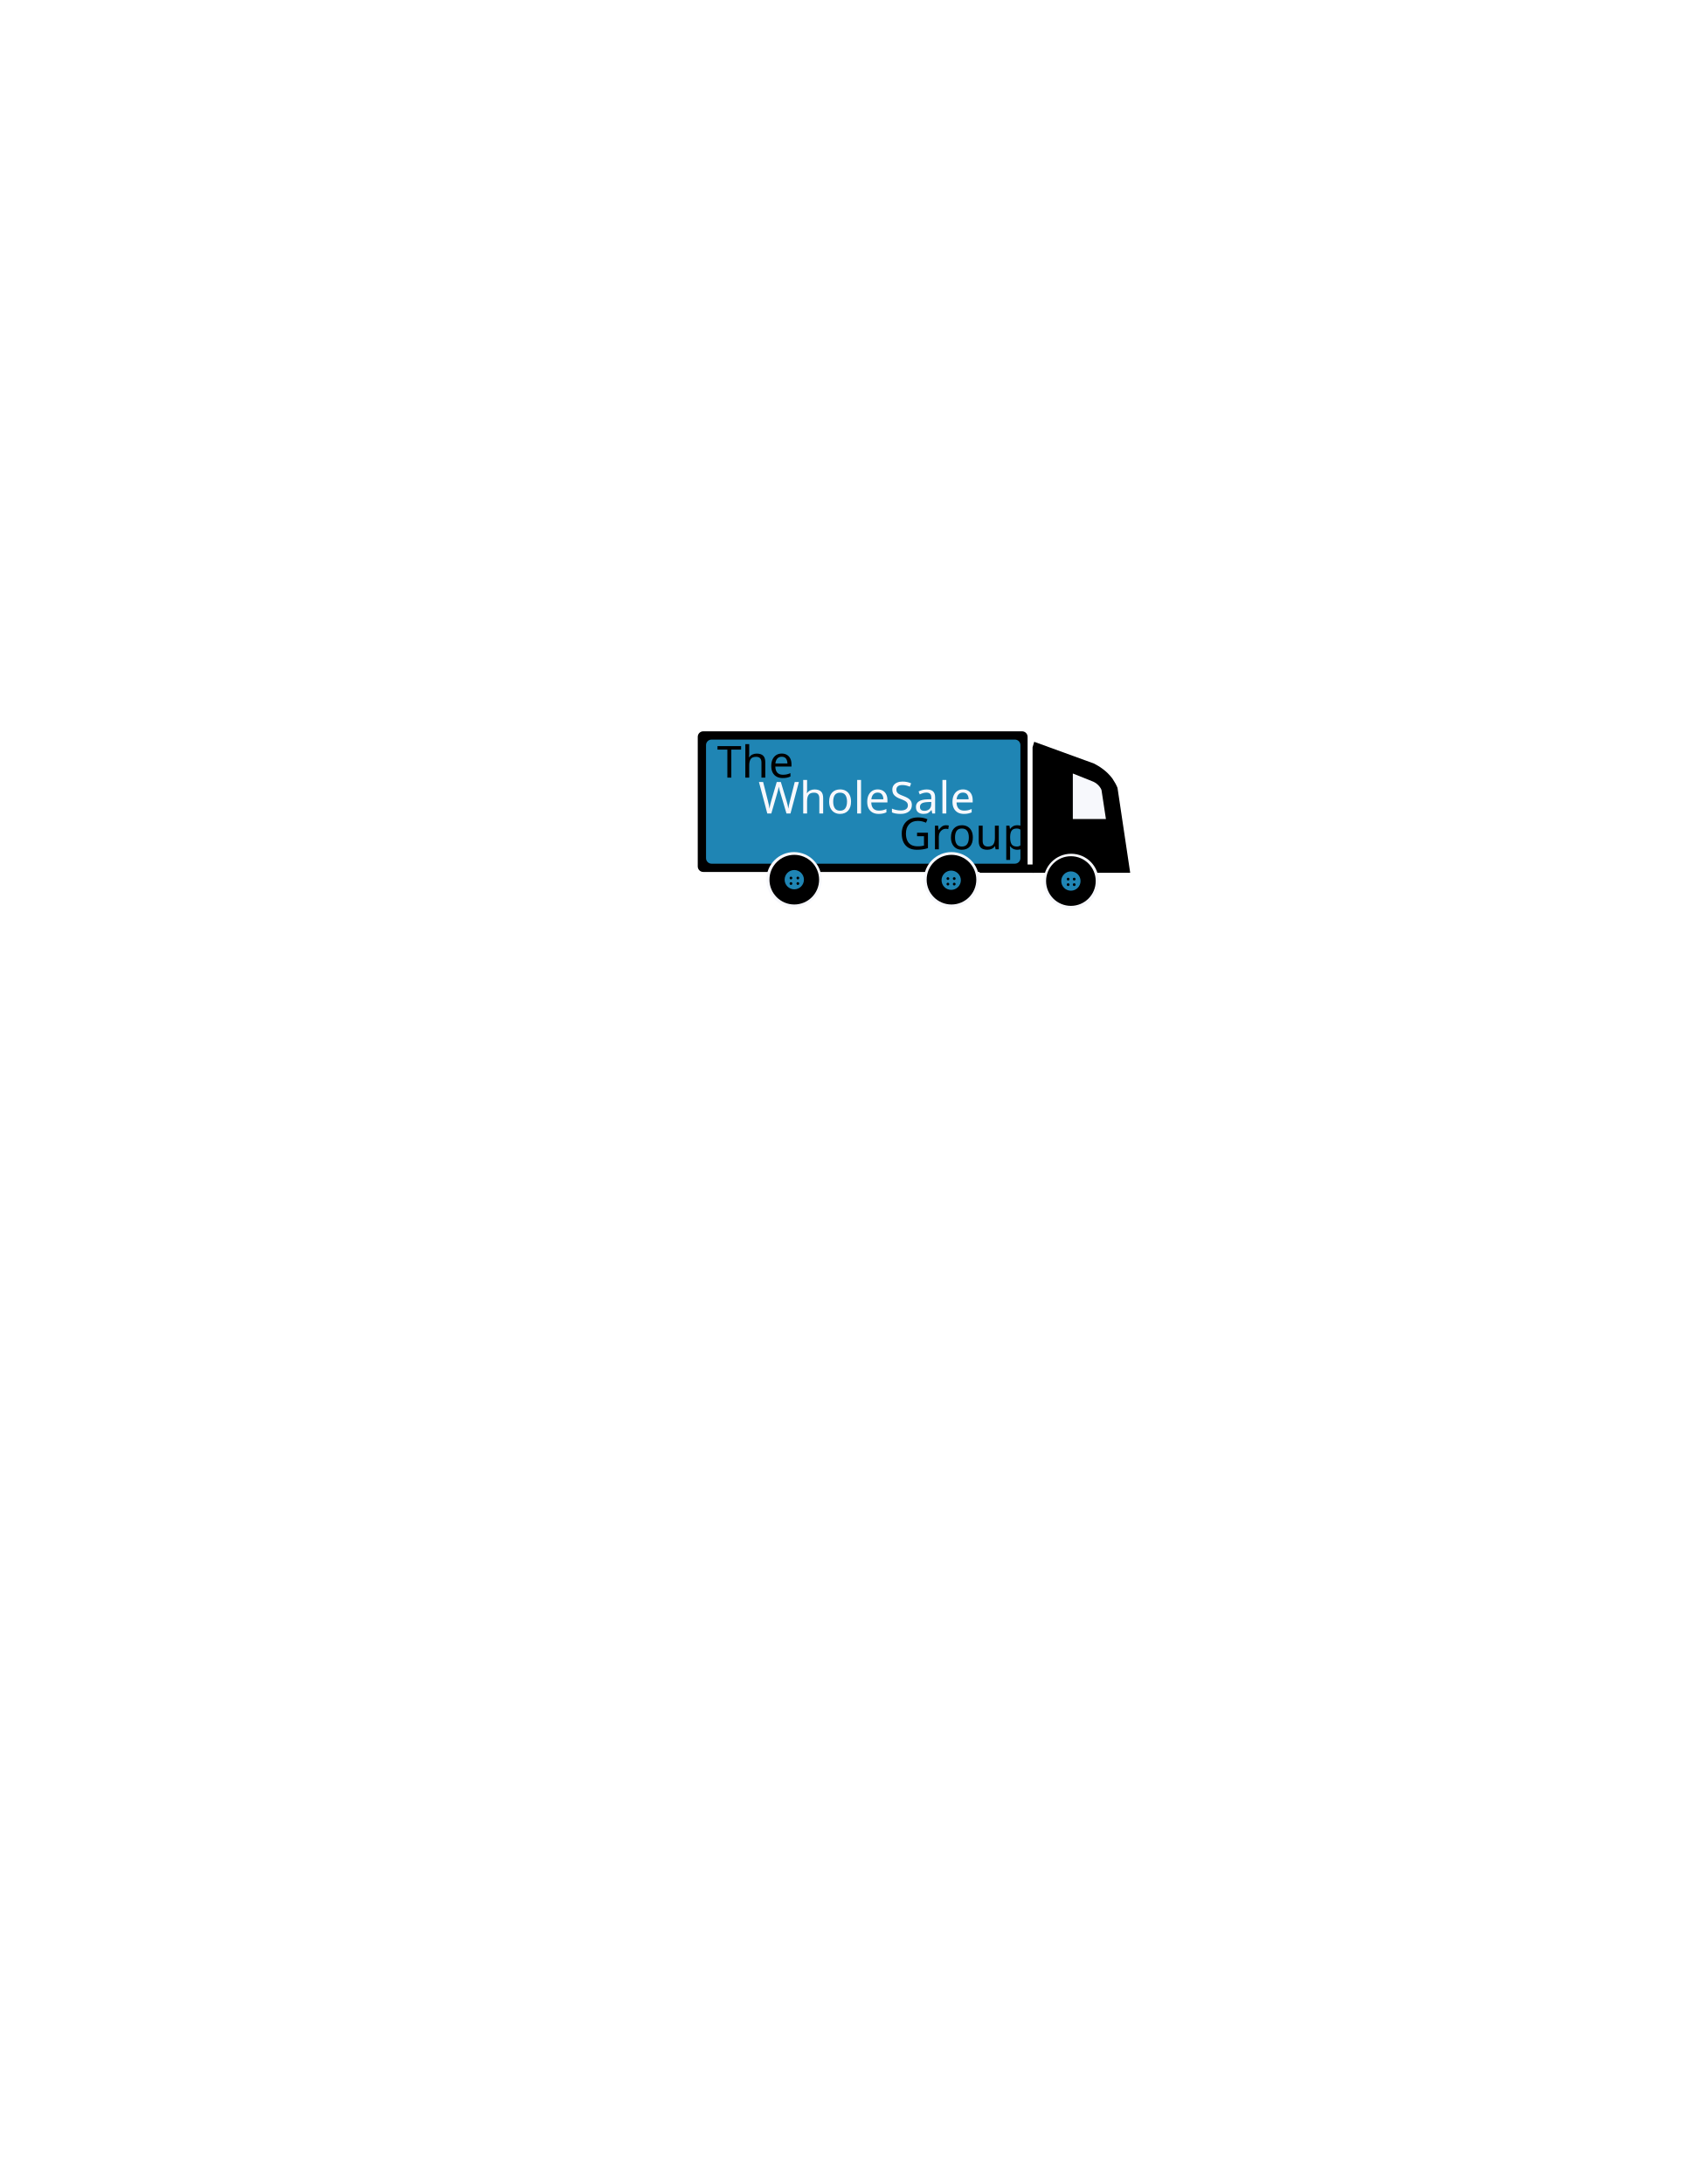
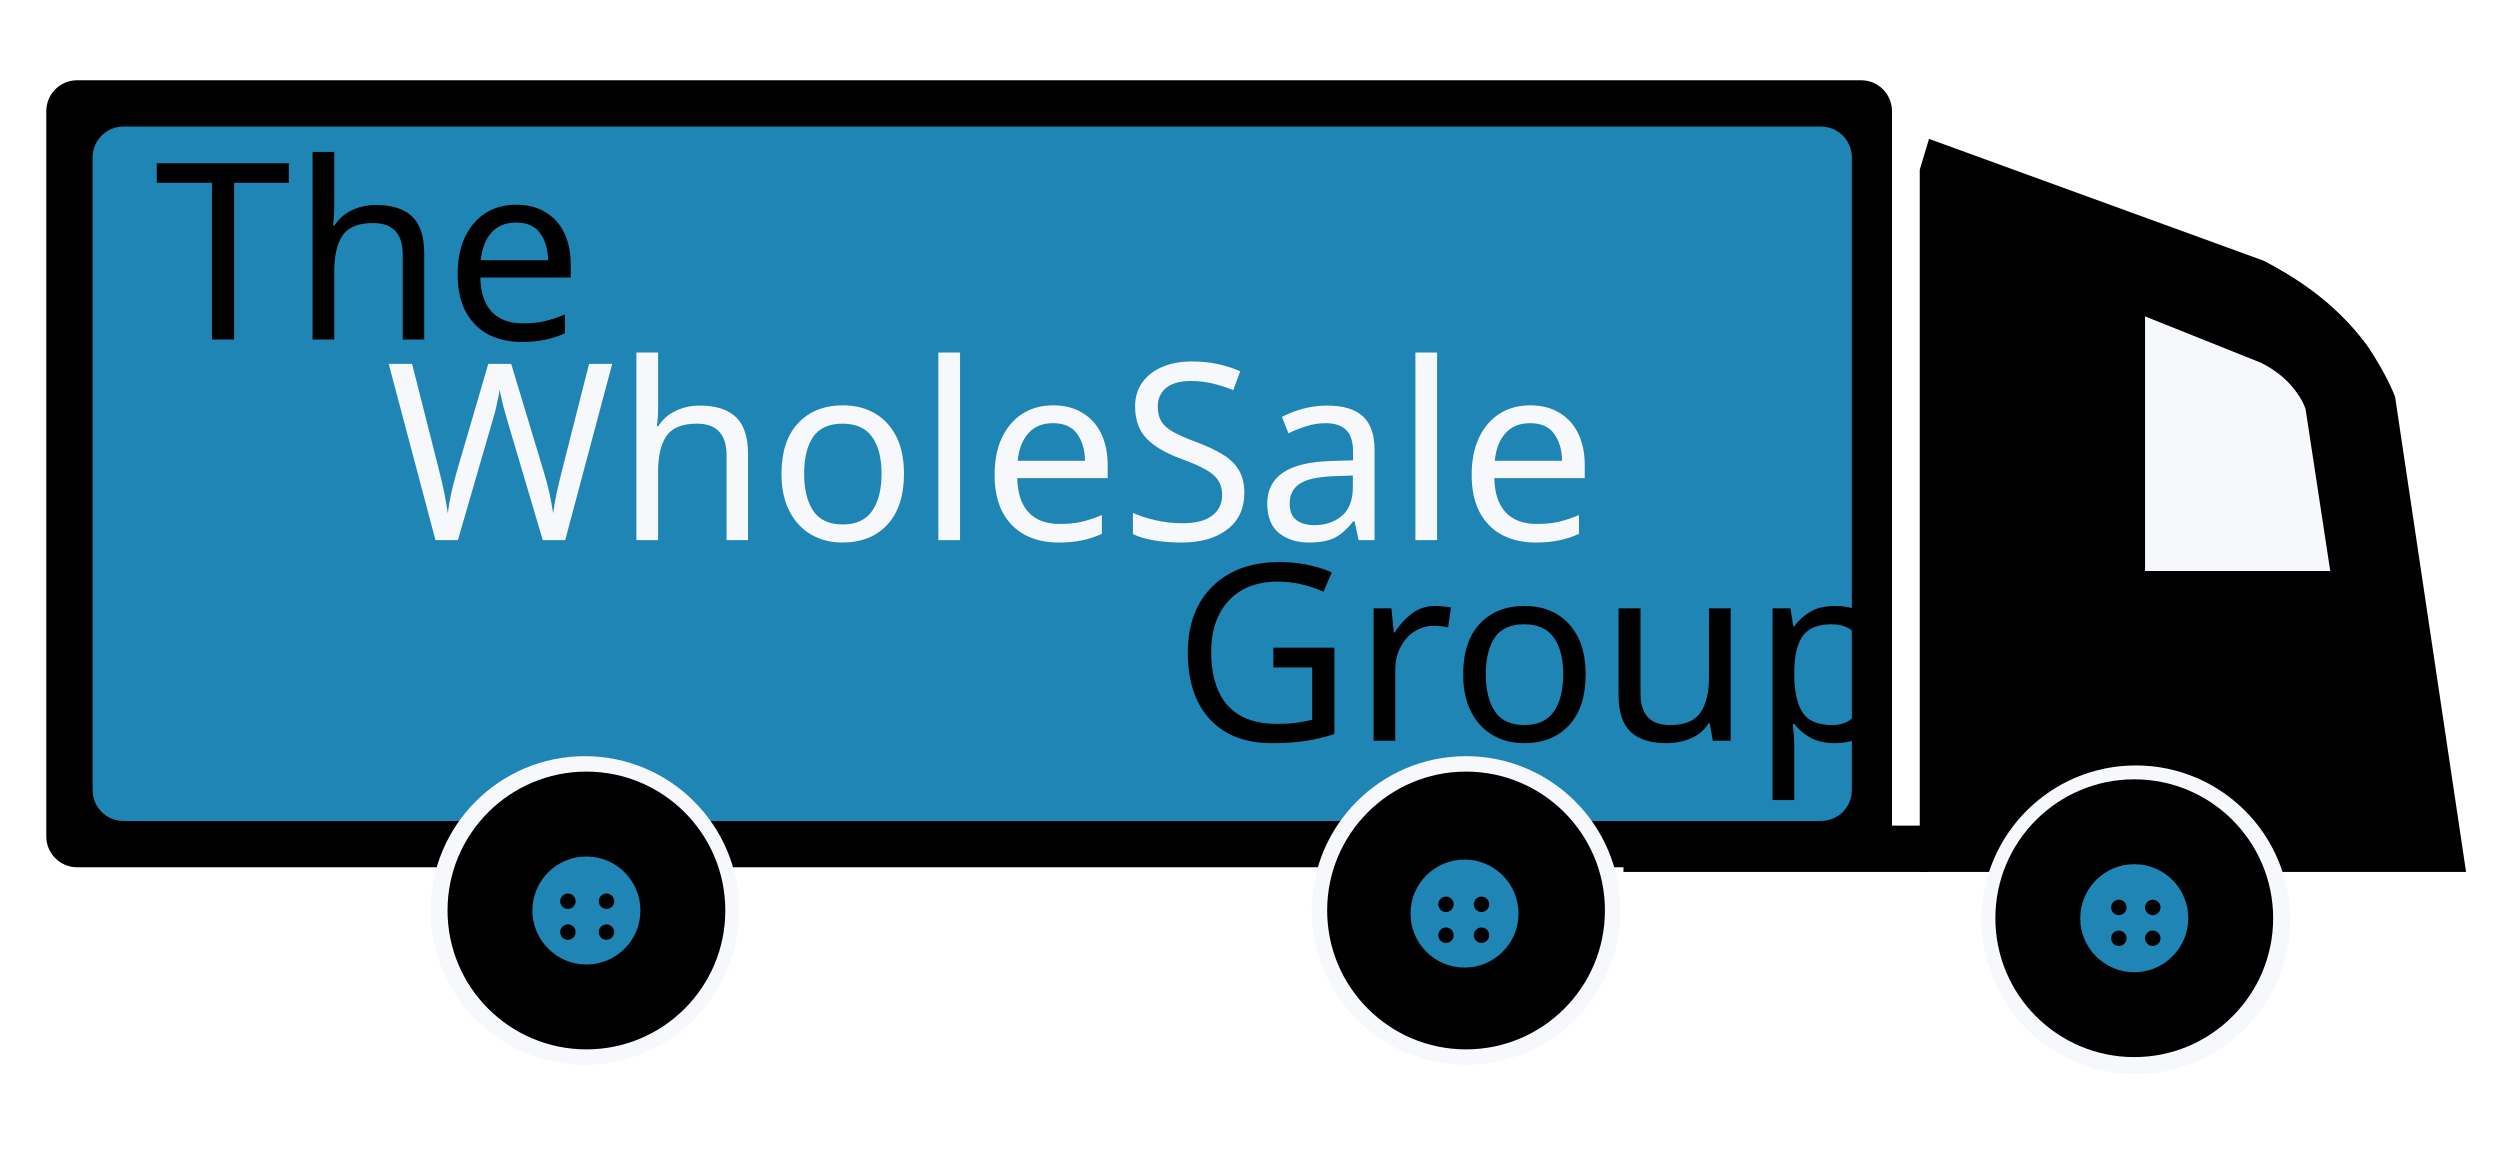
- <svg xmlns="http://www.w3.org/2000/svg" version="1.1" id="Layer_1" x="0px" y="0px" viewBox="0 0 612 792" style="enable-background:new 0 0 612 792;" xml:space="preserve">
+ <svg xmlns="http://www.w3.org/2000/svg" version="1.1" id="Layer_1" x="0px" y="0px" viewBox="250 260 162 75" style="enable-background:new 0 0 612 792;" xml:space="preserve">
  <style type="text/css">
	
	.st0{fill:#000;}
	
	.st1{fill:#f7f8fc;}
	
	.st2{fill:#000;}
	
	.st3{fill:#f7f8fc;}
	
	.st4{fill:#000;}
	.st5{font-family:'Poppins';}
	.st6{font-size:16px;}
	
	.st7{fill:#f7f8fc;}
	
	.st8{fill:#1f85b4;}
</style>
  <rect x="253" y="265.2" rx="2" class="st0" width="119.6" height="51" />
  <rect x="256" y="268.2" rx="2" class="st8" width="114" height="45" />
  <rect x="355.2" y="313.5" class="st0" width="19.7" height="3" />
  <circle class="st1" cx="287.9" cy="319" rx="9.5" r="10" />
  <circle class="st1" cx="345" cy="319" rx="10.1" r="10" />
  <circle cx="288" cy="319" r="9" />
  <circle class="st2" cx="345" cy="319" r="9" />
  <path class="st0" d="M374.4,271v45.5h35.4l-4.6-30.8c-0.4-1-1-2.1-1.8-3.3c-2.2-3-5-4.6-6.7-5.5L375,269z" />
  <path class="st3" d="M389,280V297H401l-1.6-10.5c-0.1-0.3-0.3-0.7-0.6-1.1c-0.7-1-1.7-1.6-2.3-1.9L389,280.5z" />
  <circle class="st1" cx="388.4" cy="319.6" r="10" />
  <circle class="st2" cx="388.3" cy="319.5" r="9" />
  <circle class="st8" cx="288" cy="319" r="3.5" />
  <circle class="st8" cx="344.9" cy="319.2" r="3.5" />
  <circle class="st8" cx="388.3" cy="319.5" r="3.5" />
  <circle class="st0" cx="289.3" cy="318.4" r=".5" />
  <circle class="st0" cx="289.3" cy="320.4" r=".5" />
  <circle class="st" cx="286.8" cy="320.4" r=".5" />
  <circle class="st0" cx="286.8" cy="318.4" r=".5" />
  <circle class="st0" cx="346" cy="318.6" r=".5" />
  <circle class="st0" cx="346" cy="320.6" r=".5" />
  <circle class="st" cx="343.7" cy="320.6" r=".5" />
  <circle class="st0" cx="343.7" cy="318.6" r=".5" />
  <circle class="st0" cx="389.5" cy="318.8" r=".5" />
  <circle class="st0" cx="389.5" cy="320.8" r=".5" />
  <circle class="st" cx="387.3" cy="320.8" r=".5" />
  <circle class="st0" cx="387.3" cy="318.8" r=".5" />
  <text transform="matrix(1 0 0 1 260 282)" class="st4 st5 st6">The </text>
  <text transform="matrix(1 0 0 1 275 295)" class="st7 st5 st6">WholeSale</text>
  <text transform="matrix(1 0 0 1 326 308)" class="st4 st5 st6">Group</text>
</svg>
